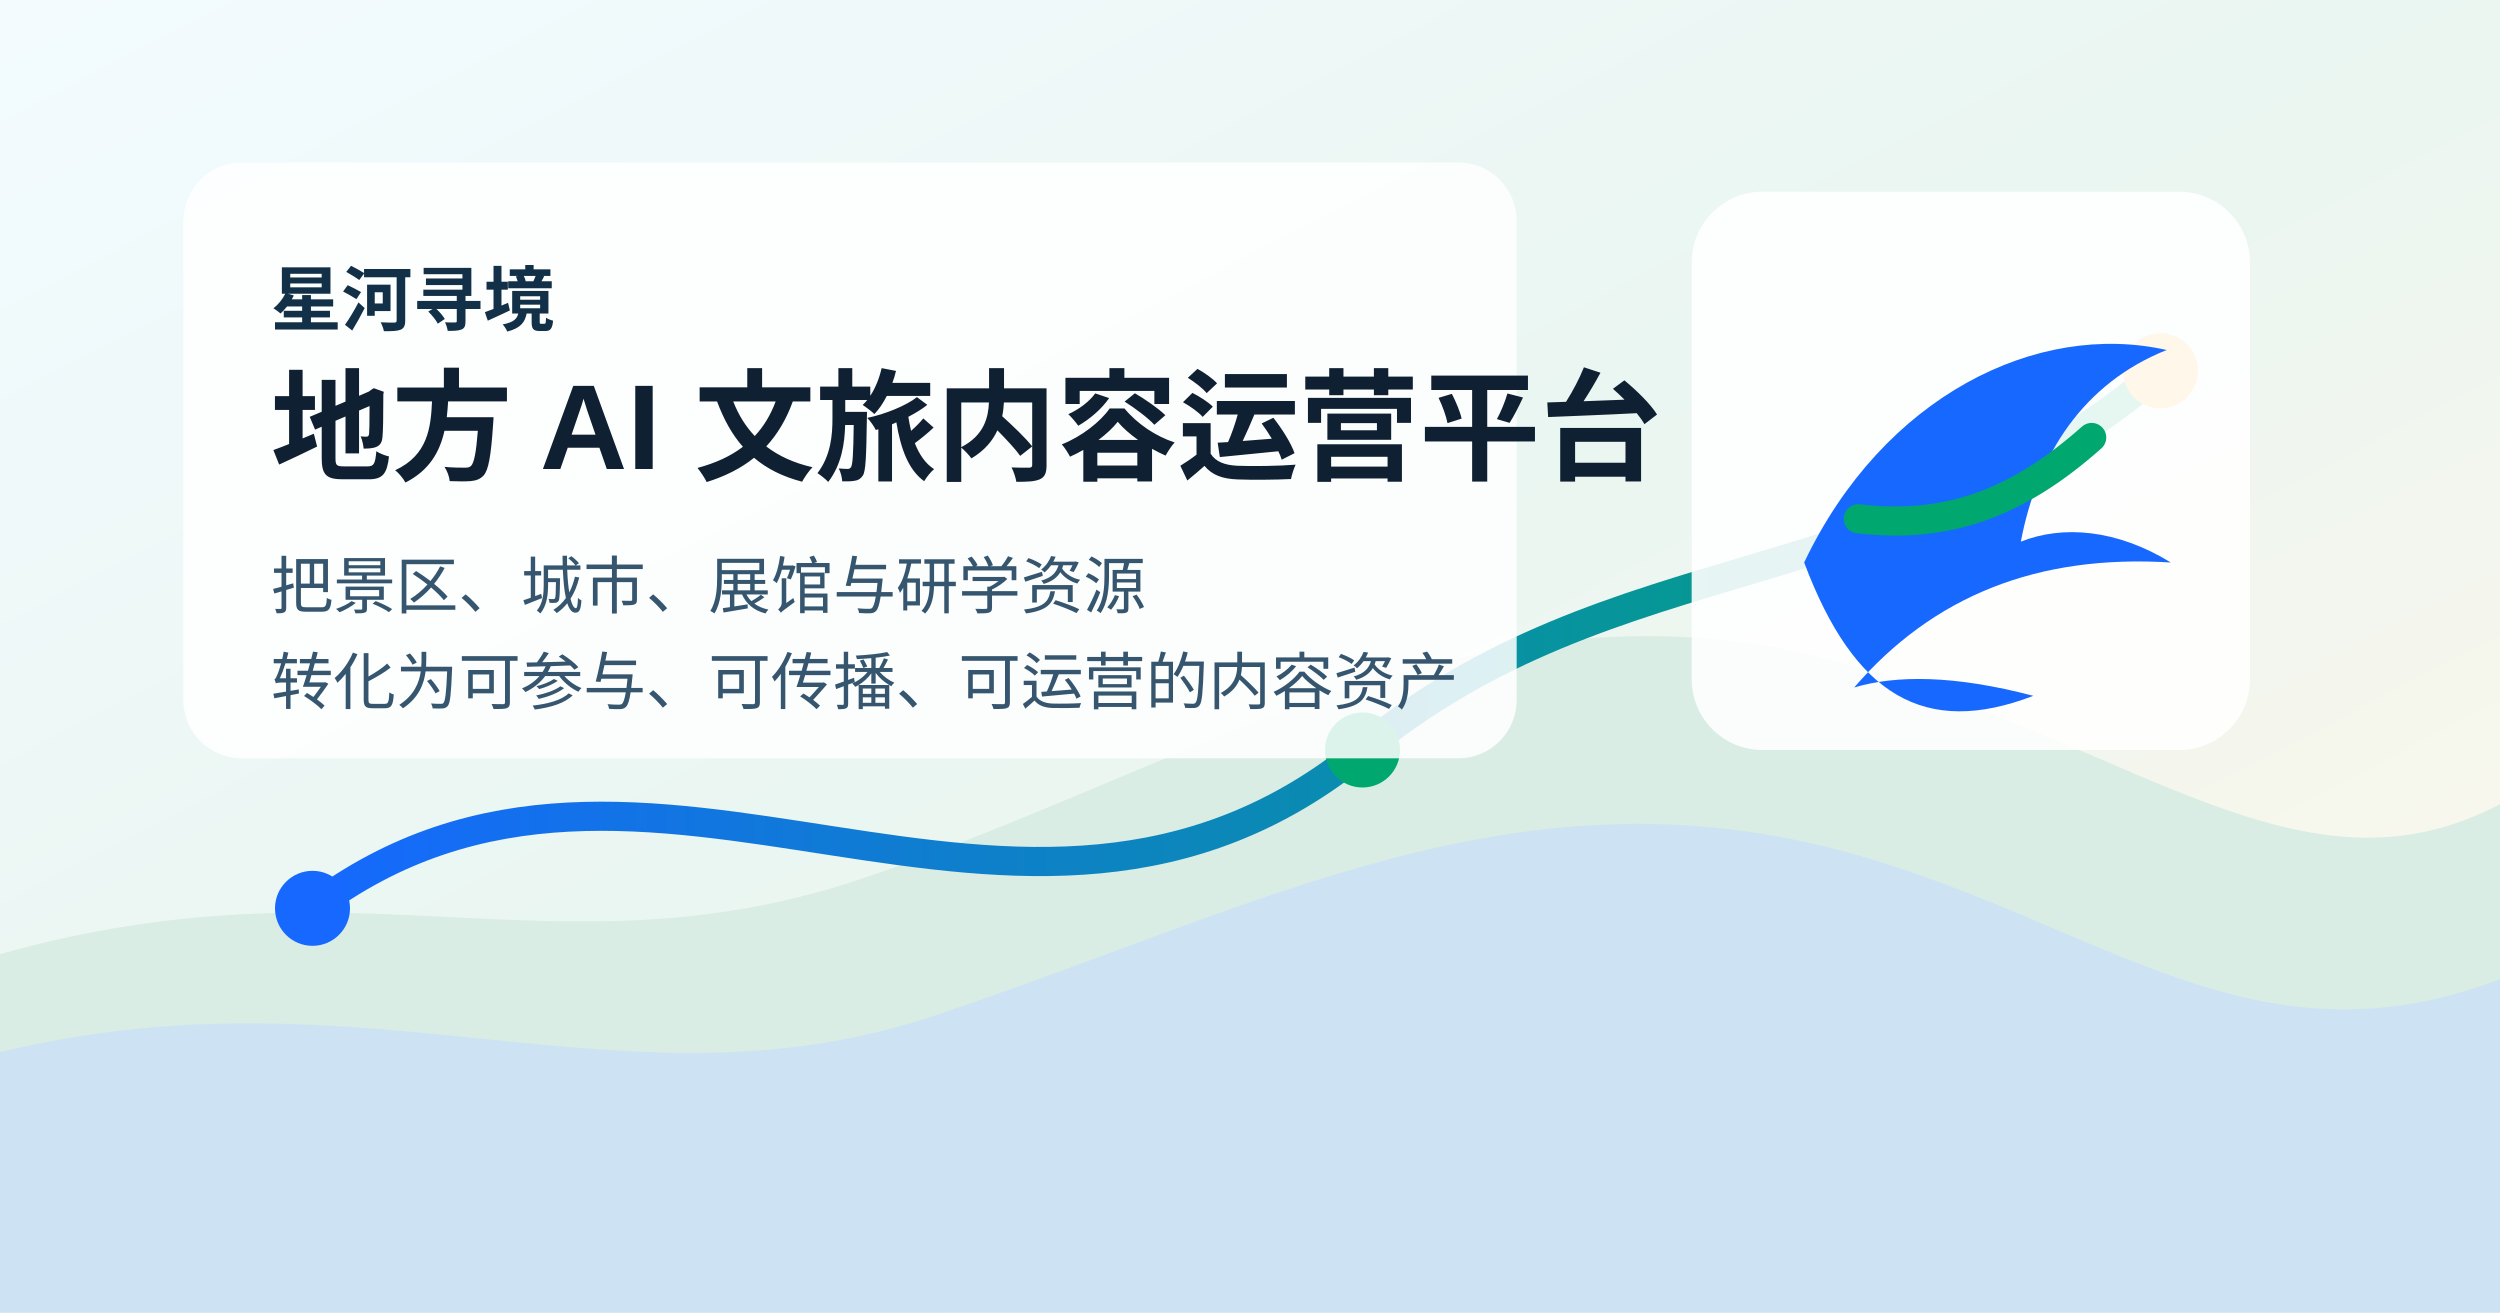
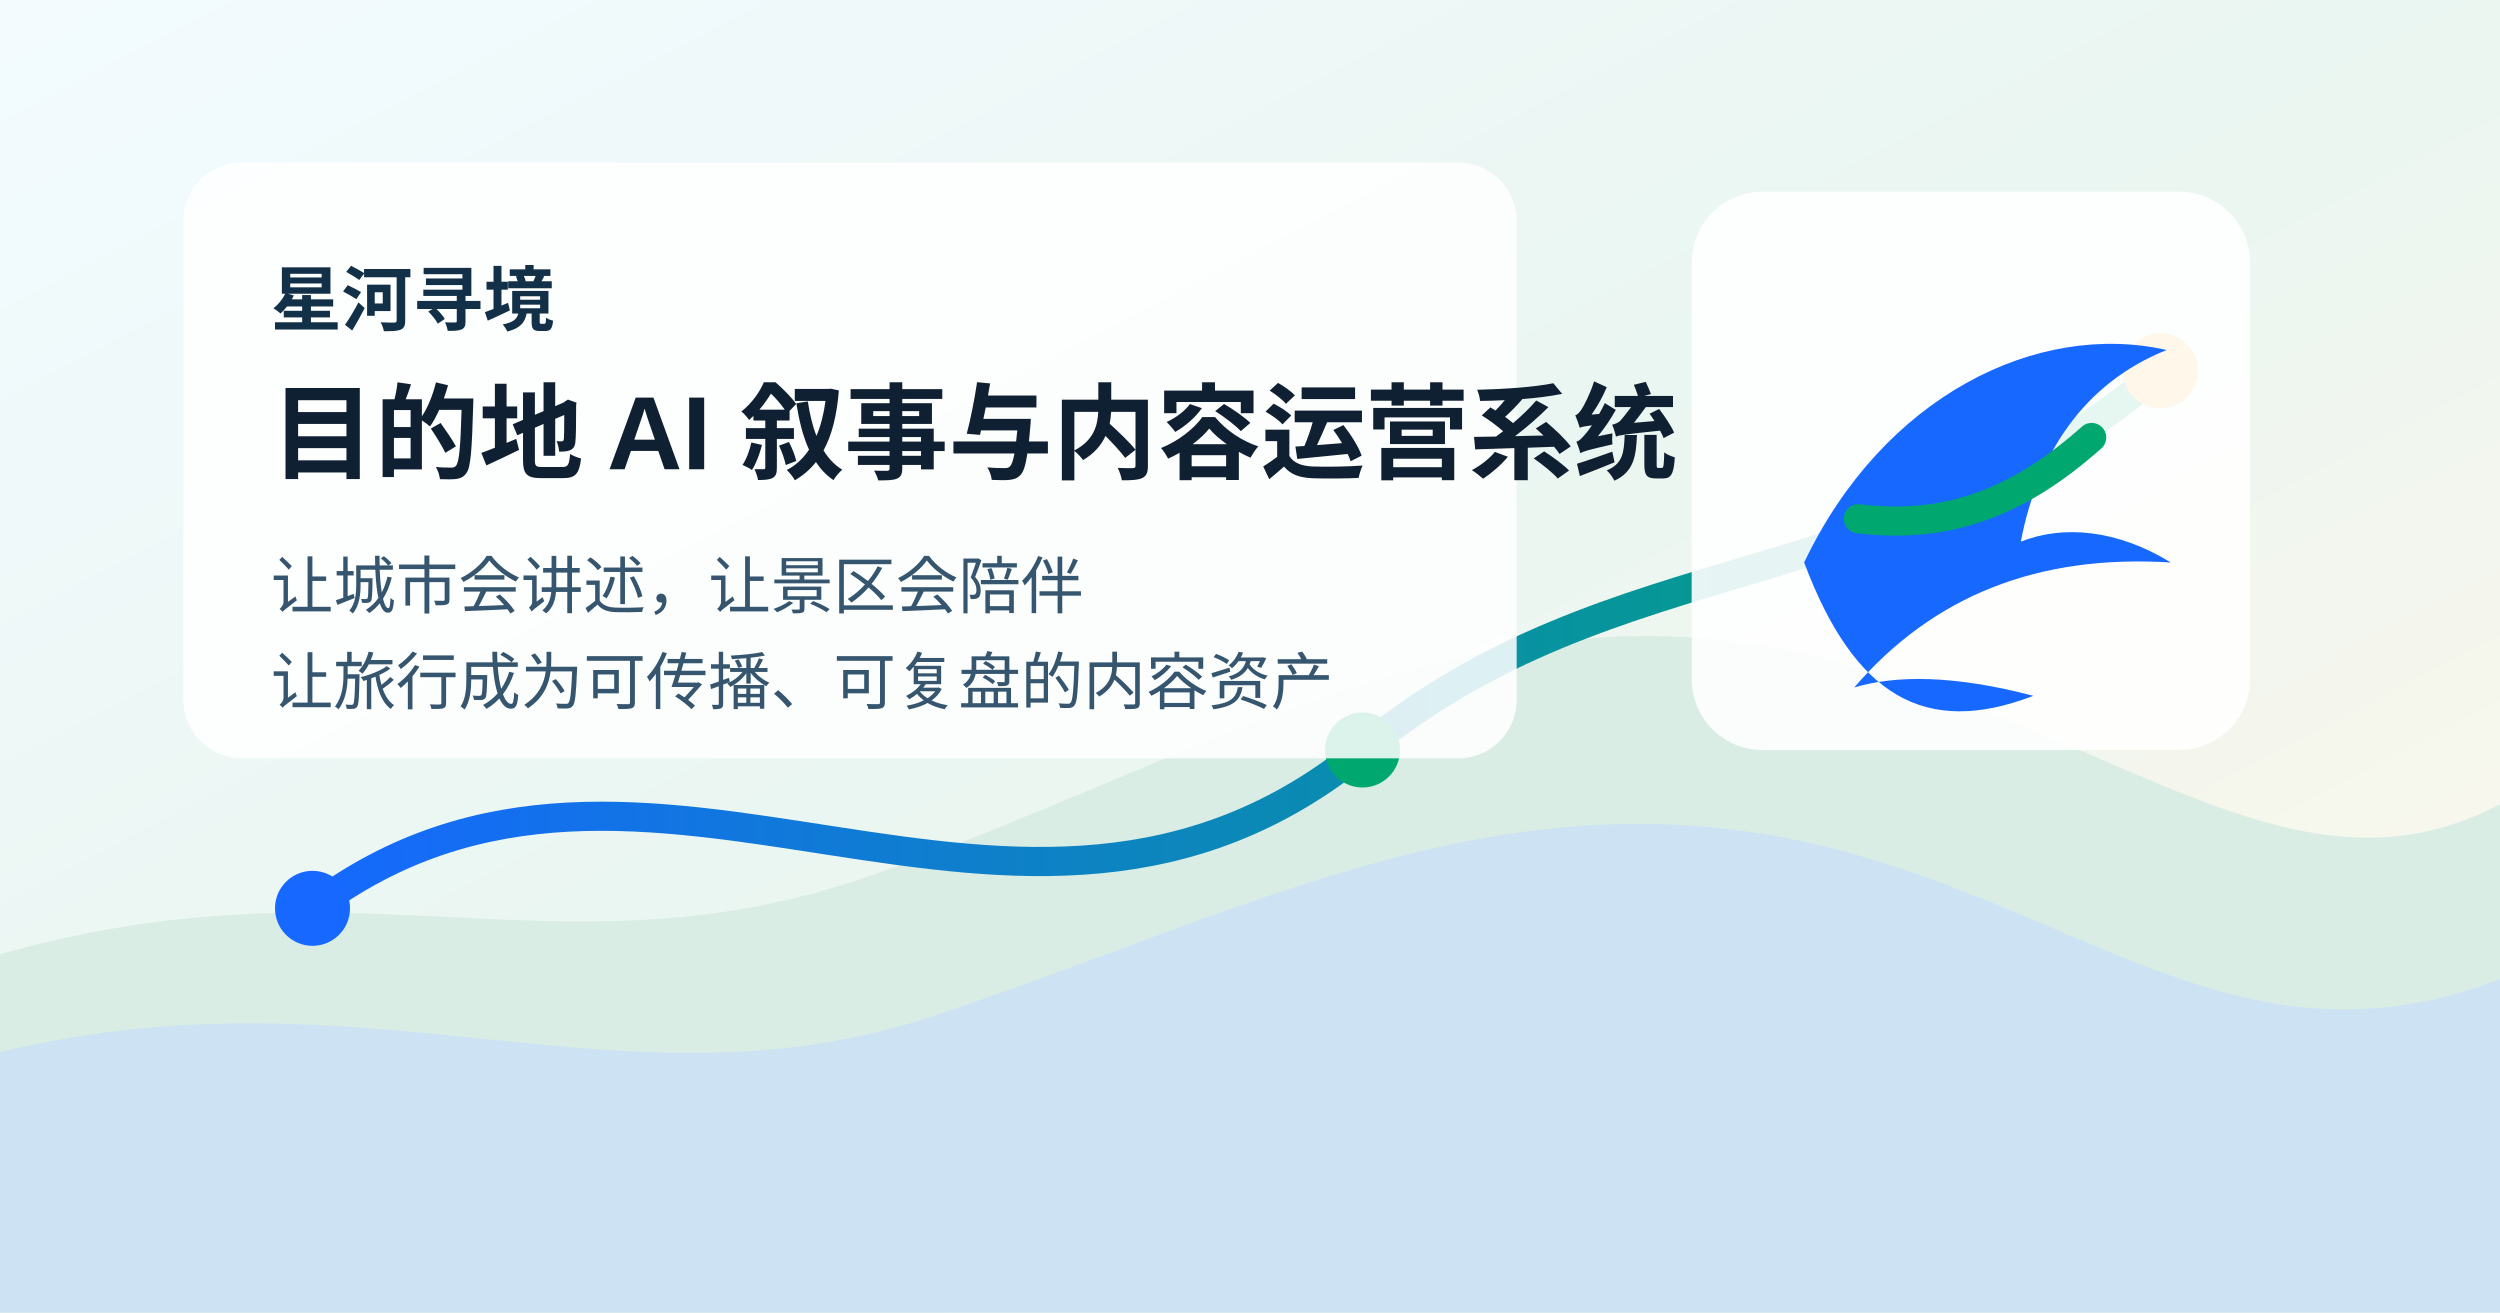
<svg xmlns="http://www.w3.org/2000/svg" viewBox="0 0 1200 630" role="img" aria-labelledby="title desc">
  <defs>
    <linearGradient id="sky" x1="0" y1="0" x2="1" y2="1">
      <stop offset="0" stop-color="#F3FBFF" />
      <stop offset="0.48" stop-color="#EAF6F1" />
      <stop offset="1" stop-color="#FFF7EA" />
    </linearGradient>
    <linearGradient id="route" x1="0" y1="0" x2="1" y2="0">
      <stop offset="0" stop-color="#1668FF" />
      <stop offset="1" stop-color="#00A870" />
    </linearGradient>
  </defs>
  <rect width="1200" height="630" fill="url(#sky)" />
  <path d="M0 458 C170 410 265 470 410 423 C570 370 710 270 884 318 C1025 357 1105 436 1200 386 L1200 630 L0 630 Z" fill="#D9EDE4" />
  <path d="M0 505 C178 462 300 538 450 487 C608 434 730 365 890 410 C1010 444 1082 515 1200 470 L1200 630 L0 630 Z" fill="#CDE3F3" />
  <path d="M150 436 C310 315 488 496 654 360 C775 260 908 288 1037 178" fill="none" stroke="url(#route)" stroke-width="14" stroke-linecap="round" />
  <circle cx="150" cy="436" r="18" fill="#1668FF" />
  <circle cx="654" cy="360" r="18" fill="#00A870" />
  <circle cx="1037" cy="178" r="18" fill="#FFB020" />
  <rect x="88" y="78" width="640" height="286" rx="28" fill="#FFFFFF" fill-opacity="0.86" />
  <text x="130" y="156" fill="#123047" font-family="PingFang SC, Microsoft YaHei, Arial, sans-serif" font-size="34" font-weight="700">星河寻境</text>
-   <text x="130" y="226" fill="#102033" font-family="PingFang SC, Microsoft YaHei, Arial, sans-serif" font-size="58" font-weight="800">地方 AI 文旅内容运营平台</text>
-   <text x="130" y="292" fill="#36566F" font-family="PingFang SC, Microsoft YaHei, Arial, sans-serif" font-size="30">把景区、城市、展馆与研学资源</text>
-   <text x="130" y="338" fill="#36566F" font-family="PingFang SC, Microsoft YaHei, Arial, sans-serif" font-size="30">转化为可参与、可传播、可运营的内容资产</text>
+   <text x="130" y="226" fill="#102033" font-family="PingFang SC, Microsoft YaHei, Arial, sans-serif" font-size="50" font-weight="800">目的地 AI 叙事与内容运营系统</text>
+   <text x="130" y="292" fill="#36566F" font-family="PingFang SC, Microsoft YaHei, Arial, sans-serif" font-size="30">让城市会讲述，让景区会陪伴</text>
+   <text x="130" y="338" fill="#36566F" font-family="PingFang SC, Microsoft YaHei, Arial, sans-serif" font-size="30">让旅行成为可传播、可复盘的内容资产</text>
  <g transform="translate(812 92)">
    <rect width="268" height="268" rx="34" fill="#FFFFFF" fill-opacity="0.9" />
    <path d="M54 178 C92 98 166 62 228 76 C188 92 166 126 158 168 C178 160 204 162 230 178 C166 174 116 194 78 238 C98 232 126 232 164 242 C112 262 78 242 54 178 Z" fill="#1668FF" />
    <path d="M80 157 C122 162 156 150 192 118" fill="none" stroke="#00A870" stroke-width="14" stroke-linecap="round" />
  </g>
</svg>
